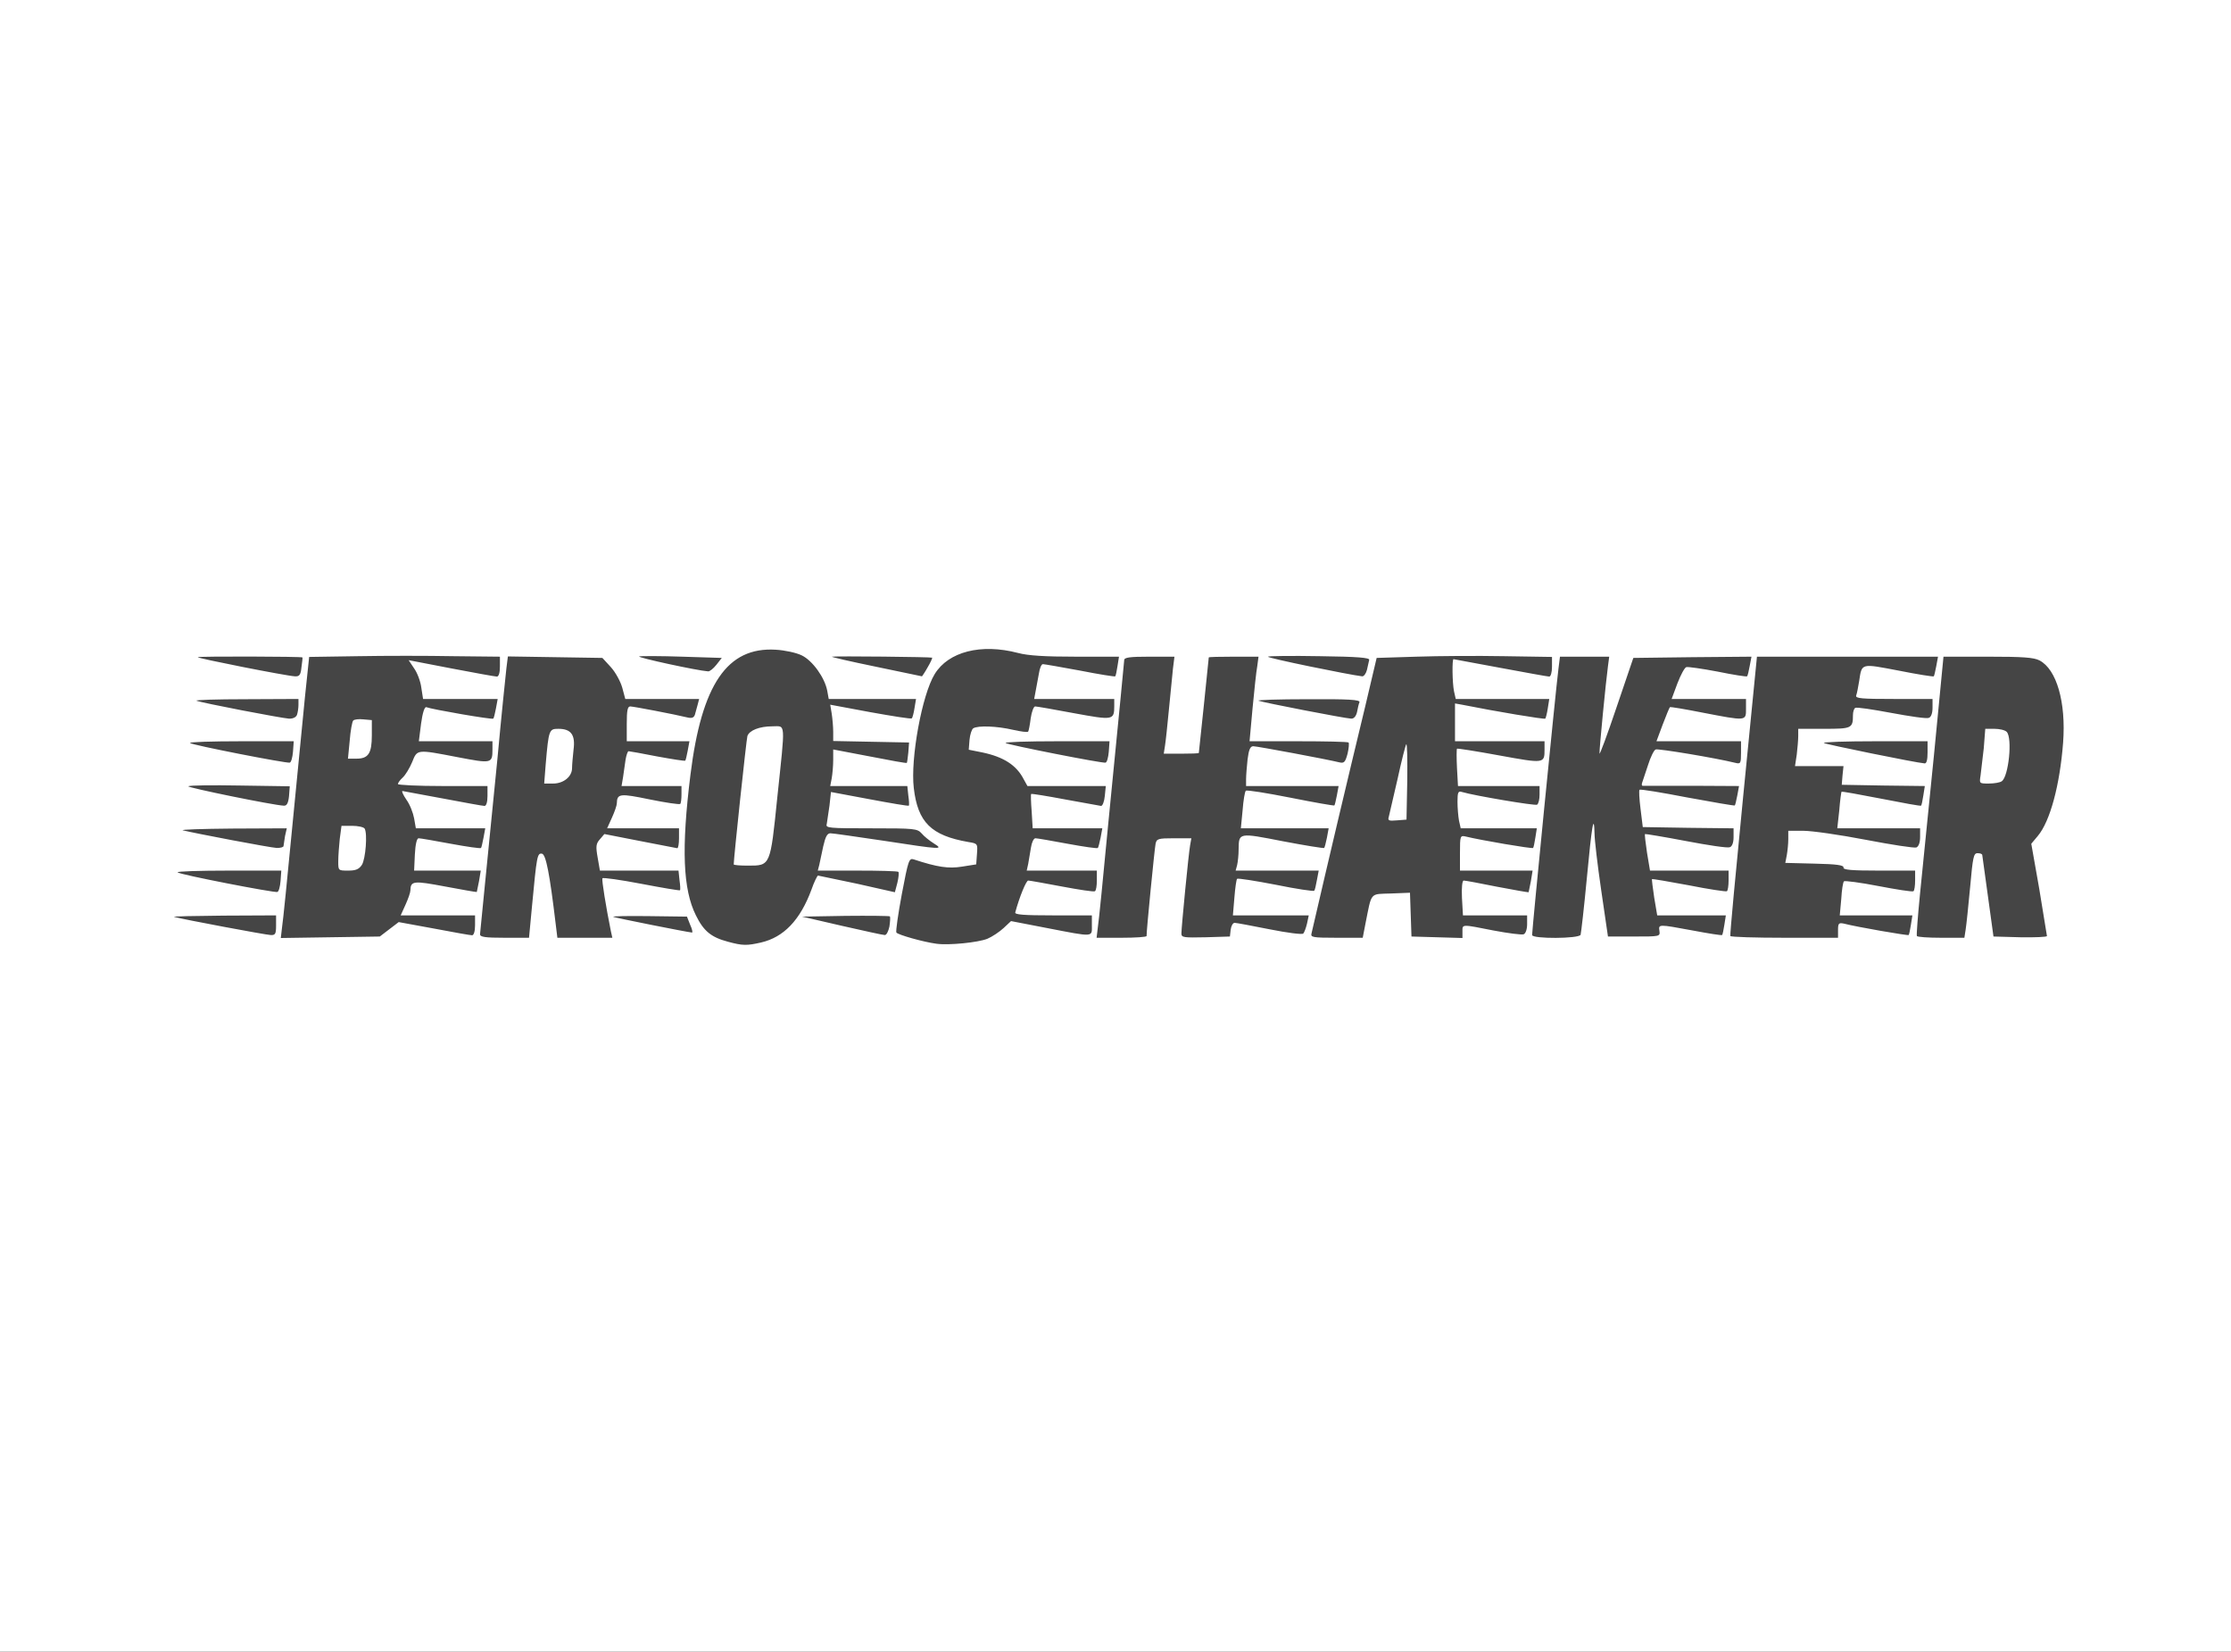
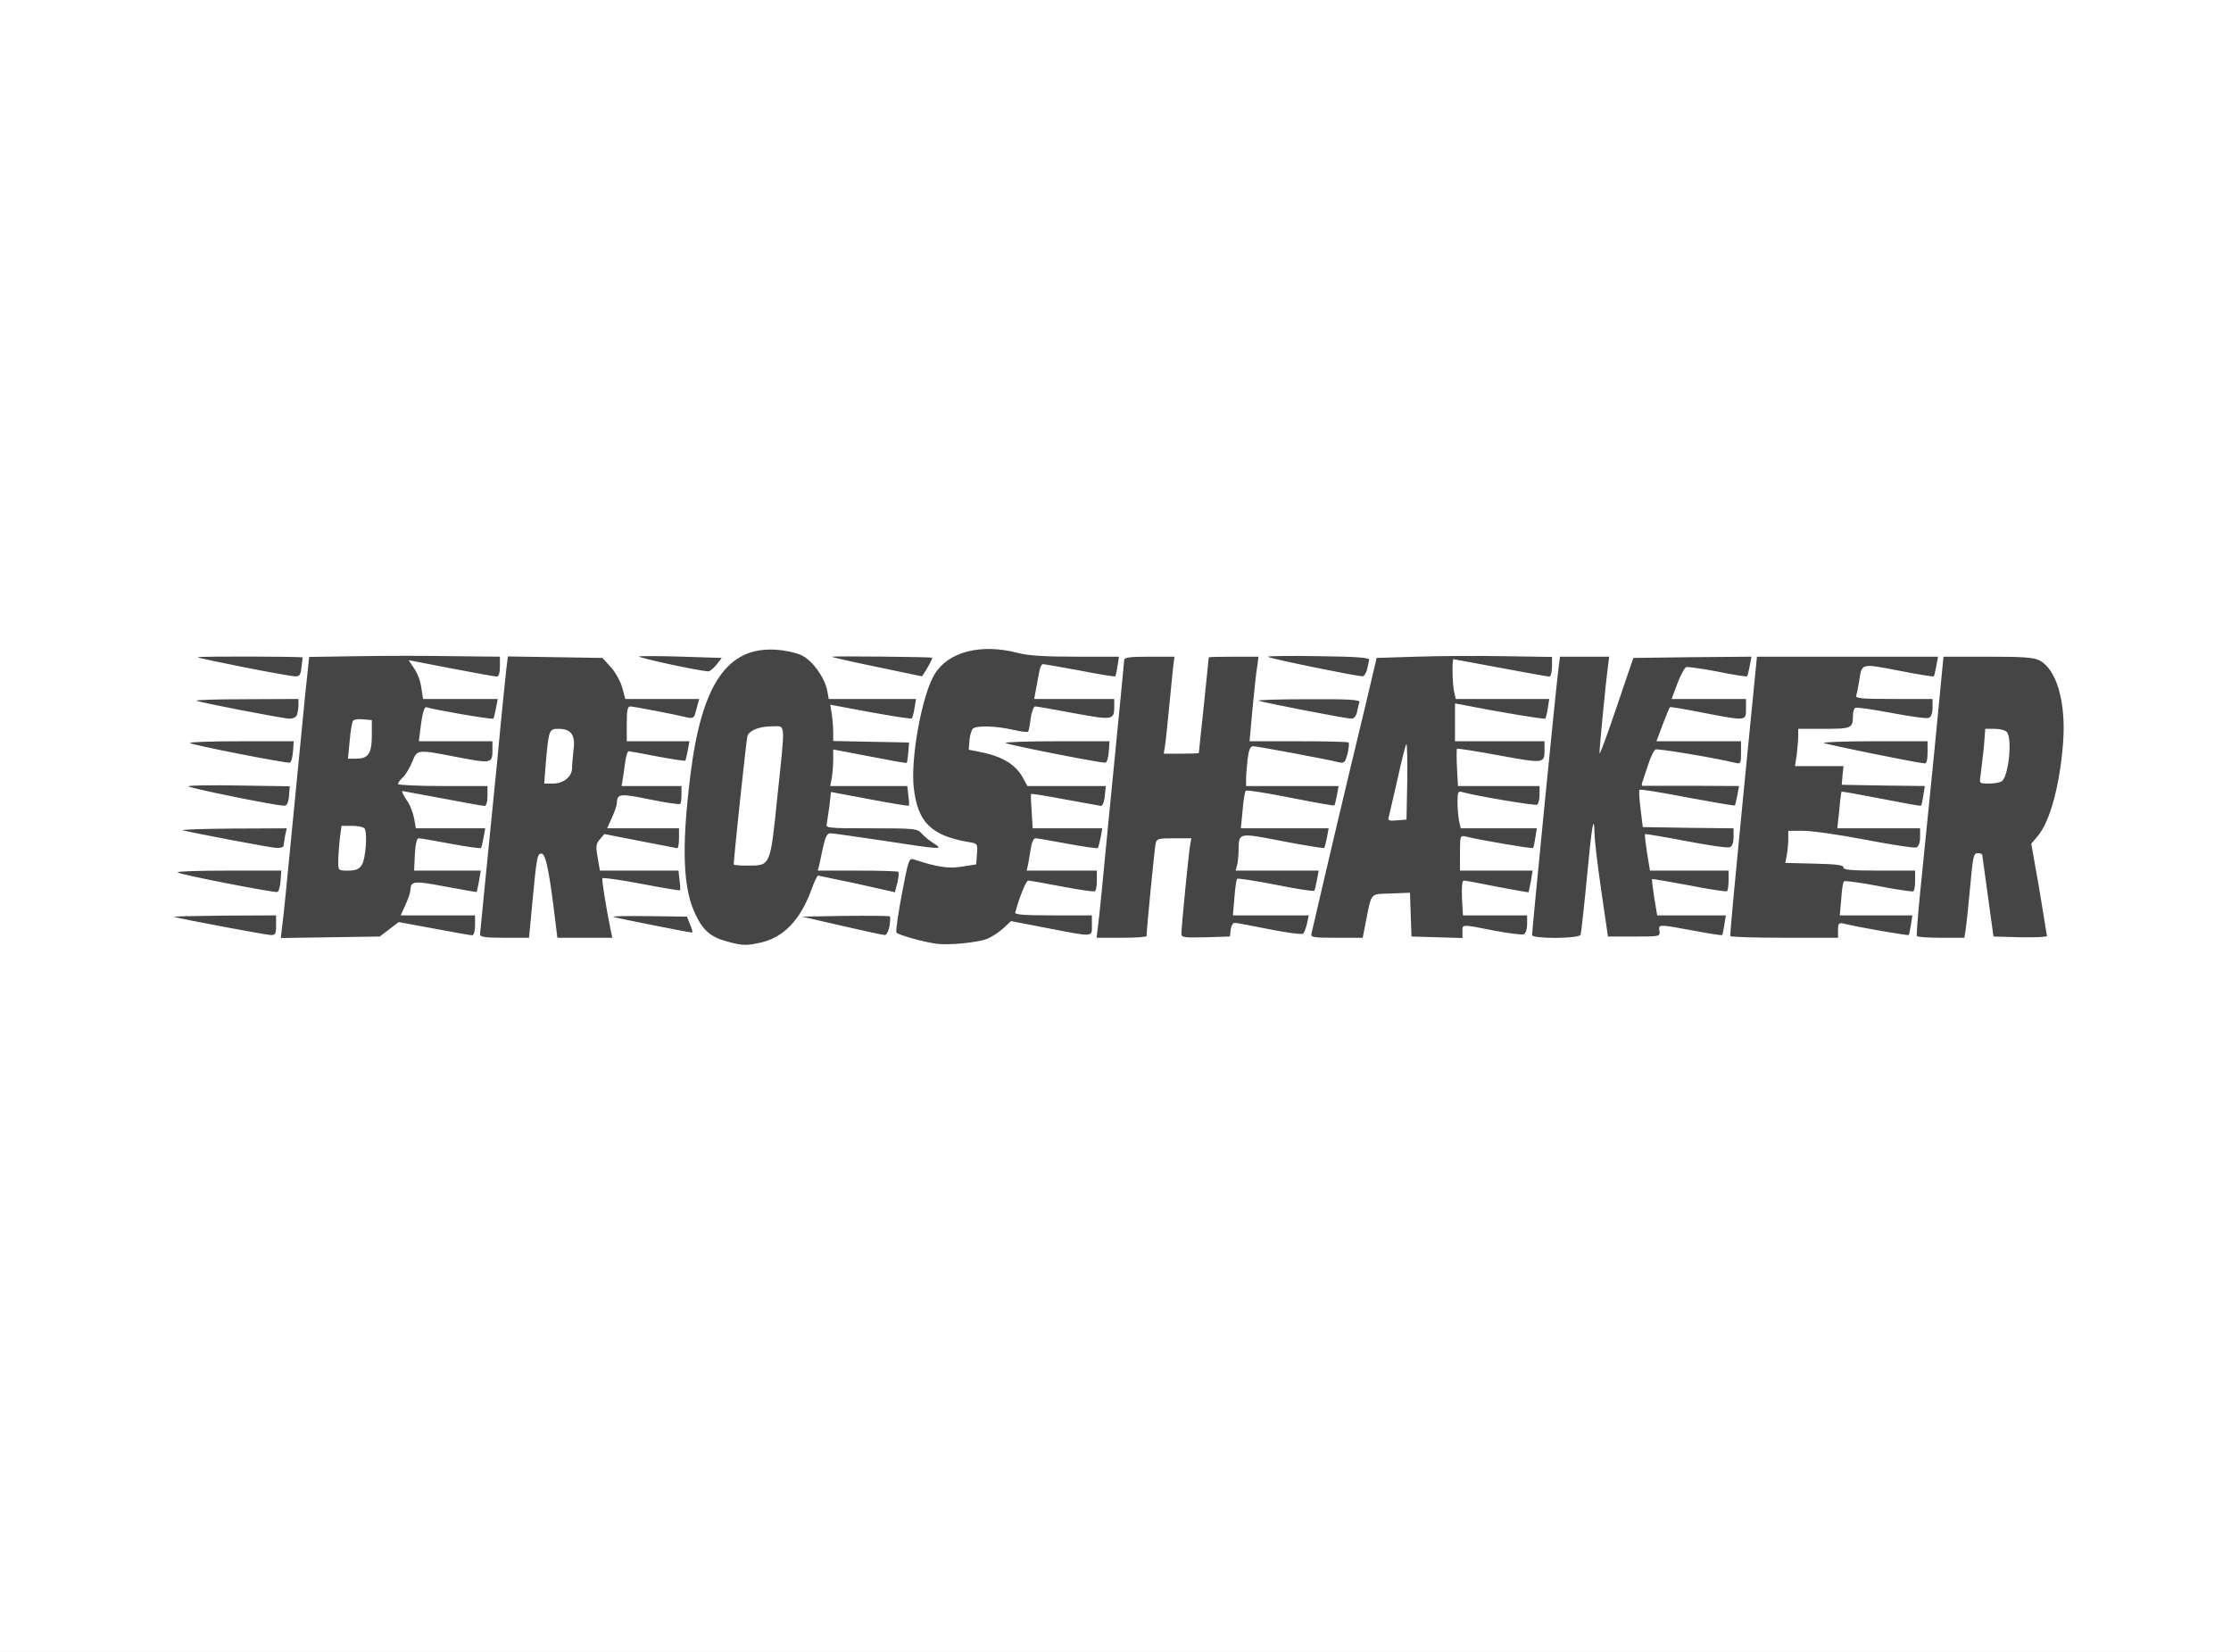
<svg xmlns="http://www.w3.org/2000/svg" version="1" width="897" height="664" viewBox="0 0 8970 6640">
-   <path d="M0 3320V0h8970v6640H0V3320z" fill="#454545" />
+   <path d="M20 20 L20 6620 8950 6620 8950 20z" fill="#454545" />
  <g fill="#fff">
    <path d="M0 3320V0h8970v6640H0V3320zm3060 469c91-21 157-90 202-211 11-32 24-58 27-58l158 33 151 34 10-38c5-21 7-41 4-44s-77-5-165-5h-159l6-23 16-75c9-39 16-52 29-52 10 0 106 14 214 30 234 36 242 36 202 11-16-10-39-28-49-40-18-20-28-21-203-21-171 0-184-1-179-17l11-74 6-55 155 29c85 16 156 28 158 26s1-21-2-41l-4-38h-310l6-31c3-17 6-50 6-74v-42l147 28c81 16 148 28 149 26 1-1 4-20 6-42l3-40-153-3-152-3v-37c0-20-3-53-6-73l-6-36 161 30c89 16 164 28 167 25s8-22 11-42l6-36h-351l-6-33c-10-53-59-121-102-142-22-11-69-21-105-23-195-12-298 139-343 503-37 296-30 461 22 565 31 63 61 88 129 106 59 16 76 16 133 3zm910-15c19-8 49-28 65-43l30-28 145 28c191 37 180 37 180-11v-40h-156c-119 0-155-3-152-12 17-63 44-128 52-128 6 0 67 11 136 24s128 22 132 19c5-2 8-22 8-44v-39h-282l6-27 11-65c3-21 11-38 18-38s65 10 129 22c65 12 120 20 122 17 2-2 7-21 11-41l7-38h-280l-4-67c-3-38-4-70-2-71 1-2 63 8 137 22l144 26c6 0 13-18 15-40l4-40h-315l-15-27c-29-57-81-90-166-108l-55-11 3-39c2-22 9-43 15-47 19-12 96-9 160 6 31 7 59 11 61 7 2-3 7-27 10-53 4-27 12-48 18-48s76 12 155 27c158 29 163 29 163-29v-28h-322l6-32 13-70c3-21 10-38 16-38s74 12 150 26c76 15 139 25 141 23s6-21 9-41l6-38h-174c-122 0-191-4-232-15-149-39-280-5-335 85-51 83-98 340-84 458 16 138 70 191 219 217 38 6 38 7 35 48l-3 42-57 9c-54 9-100 2-194-29-19-6-22 2-48 139-15 80-25 150-22 155 6 9 108 38 161 45 50 7 168-5 205-20zm-2405-38l38-29 142 26c78 15 147 27 153 27 7 0 12-16 12-40v-40h-299l19-42c11-24 20-50 20-58 1-39 12-40 140-16 69 13 126 23 127 22l9-44 7-42h-268l3-65c2-41 8-65 15-65s65 10 129 22c65 12 120 20 122 17 2-2 6-21 10-41l7-38h-279l-7-40c-4-22-17-56-31-75-13-19-20-35-16-35l162 30c85 16 161 30 168 30s12-15 12-40v-40h-180c-99 0-180-4-180-8 0-5 9-17 19-26 11-10 28-38 38-62 21-52 17-52 183-20 136 26 140 26 140-31v-33h-296l9-71c6-44 14-68 21-66 23 9 266 51 269 46 3-2 7-21 11-41l7-38h-300l-7-45c-3-25-16-60-29-78l-22-33 171 33c94 18 177 33 184 33s12-15 12-40v-40l-187-2c-104-2-276-2-384 0l-196 3-17 162-51 522c-19 198-37 379-41 403l-5 43 199-3 199-3 38-29zm574-93c19-202 21-214 40-211 16 3 31 80 55 281l7 57h221l-6-27c-20-99-37-205-34-212 2-4 72 6 156 22s154 28 156 26 1-21-2-41l-4-38h-316l-9-52c-8-45-7-56 9-74l18-21 143 28 150 29c4 0 7-18 7-40v-40h-289l19-42c11-24 20-50 20-58 1-40 12-41 133-16 64 13 119 21 122 18s5-20 5-39v-33h-241l6-35 10-70c3-19 9-35 12-35s55 9 115 21c60 11 111 19 113 17 2-1 6-20 10-40l7-38h-252v-70c0-53 3-70 14-70 12 0 175 31 233 45 15 3 23 0 27-12l11-40 6-23h-297l-12-45c-7-25-27-62-46-83l-34-37-190-3-190-3-6 48c-3 26-20 190-36 363l-50 503-20 203c0 11 21 14 99 14h98l12-127zm2471 120c-1-18 32-350 36-370 4-21 10-23 74-23h70l-5 28c-6 32-35 329-35 355 0 16 9 17 98 15l97-3 3-27c2-16 9-28 16-28s70 12 141 26c70 14 131 22 135 17 4-4 11-23 15-40l7-33h-305l6-71c3-39 8-74 11-76 3-3 73 8 156 24 83 17 152 27 154 24 3-3 7-23 11-44l7-37h-334l6-22c3-13 6-41 6-63 1-68-1-68 178-33 89 17 164 29 166 27s7-21 11-41l7-38h-353l7-72c3-40 9-76 13-79 3-4 84 9 180 28 95 19 175 33 176 31 2-2 6-20 10-40l7-38h-372v-27c0-16 3-52 6-80 5-40 11-53 23-53 15 0 294 52 347 65 18 4 23-1 32-35 5-21 7-42 4-45s-94-5-202-5h-196l12-132c7-73 15-150 19-170l5-38h-100c-55 0-100 1-100 3a62561 62561 0 0 1-40 384c0 2-32 3-70 3h-71l5-32c3-18 10-85 16-148l16-162 6-48h-101c-79 0-101 3-101 14l-15 157-50 509c-19 201-37 384-41 408l-5 42h100c56 0 101-3 101-7zm880-50c26-129 16-118 103-121l76-3 3 88 3 88 103 3 102 3v-26c0-30-6-30 126-4 58 11 113 18 120 15 8-3 14-20 14-41v-35h-258l-4-70c-2-42 1-70 7-70s66 11 135 25c68 13 125 23 126 22l9-44 7-43h-292v-71c0-69 1-71 23-66 61 15 267 50 271 46 2-2 6-21 9-41l6-38h-306l-7-31c-3-17-6-51-6-76 0-38 3-44 18-39 51 15 294 56 302 51 6-4 10-22 10-41v-34h-328l-4-72c-2-40-2-75 0-78 1-2 78 10 170 27 181 33 182 33 182-24v-33h-360v-152l28 5c135 27 332 60 335 56 2-2 7-21 10-41l6-38h-376l-7-31c-7-35-8-129-2-129l189 35c102 19 190 35 196 35s11-17 11-40v-39l-192-3c-106-2-265-1-353 2l-160 5-46 195a94690 94690 0 0 0-216 913c-4 15 5 17 101 17h105l11-57zm865 45c2-7 14-110 25-227 20-213 29-265 31-180 0 24 12 127 27 229l27 185h105c103 0 105 0 102-22-4-28-6-28 135-2 63 12 115 20 117 18s6-21 9-41l6-38h-276l-12-71c-6-40-10-73-9-75 2-1 68 10 148 25 80 16 148 26 153 24 4-2 7-22 7-44v-39h-316l-12-72c-6-40-10-74-8-75 1-1 75 11 164 28s168 29 177 25c9-3 15-18 15-40v-36l-182-2-183-3-9-73c-5-40-7-75-4-77 3-3 89 11 192 31 104 19 189 34 191 32s6-20 10-40l7-38-188-1h-198c-5 1-6-4-4-11l24-72c10-32 24-61 31-63 11-4 240 34 321 54 20 5 22 2 22-41v-46h-340l25-67c14-37 27-68 29-70s61 8 132 22c176 34 174 34 174-15v-40h-299l23-62c13-34 29-64 36-66 6-2 63 6 126 18 63 13 116 21 118 19 3-2 7-21 11-42l7-37-237 2-238 3-68 200c-37 110-68 193-68 184-1-18 26-293 34-351l5-38h-198l-6 48c-12 95-106 1049-106 1071 0 16 189 15 195-1zm1035-19c0-27 3-30 23-26 54 14 258 49 261 46 2-2 6-21 9-41l6-38h-292l6-66c2-36 7-68 11-71 3-3 66 5 138 19 73 14 136 24 141 21 4-2 7-22 7-44v-39h-145c-111 0-144-3-143-12 2-10-27-14-116-16l-118-3 6-31c3-17 6-46 6-64v-34h61c34 0 146 16 250 36s195 34 204 31c9-4 15-19 15-42v-35h-333l8-72c3-40 8-74 9-75 1-2 73 11 160 28 86 17 158 30 160 28s6-21 9-41l6-38-167-2-167-3 3-37 4-38h-195l7-46c3-26 6-60 6-75v-29h104c111 0 116-2 116-55 0-13 4-26 9-29 5-4 70 6 145 20s142 24 151 20c9-3 15-18 15-41v-35h-156c-128 0-155-2-151-14 3-7 8-34 12-58 11-73 6-71 159-42 75 15 138 25 141 23 2-2 6-21 10-41l7-38h-728l-55 558c-30 306-54 560-52 565 2 4 101 7 219 7h214v-31zm513-1c3-18 11-95 18-170 11-123 14-138 30-138 11 0 19 3 19 8l23 167 22 160 108 3c59 1 107-1 107-5l-31-190-32-181 26-31c50-59 89-206 102-376 12-162-26-294-95-330-23-12-68-15-207-15h-179l-38 393-56 557c-9 91-15 168-13 173 2 4 46 7 97 7h94l5-32zm-6793-18v-40l-212 1c-117 1-206 3-198 5 35 10 367 72 388 73 19 1 22-4 22-39zm2466 5c3-20 4-38 2-41-3-2-83-3-179-2l-174 3 160 37c88 20 165 37 172 37 7 1 15-15 19-34zm-801-7l-13-33-154-2c-84-1-148 0-142 3 9 4 289 60 316 63 4 1 1-14-7-31zm-1647-176l3-42H919c-117 0-209 3-205 7 8 9 385 82 401 79 6-2 11-21 13-44zm12-141l6-40 7-31-219 1c-121 1-210 4-199 7 48 12 353 70 378 71 15 0 27-3 27-8zm22-200l3-40-200-3c-110-2-203-1-208 3-6 5 341 76 384 78 12 1 18-10 21-38zm16-179l3-42H969c-117 0-209 3-205 7 7 8 386 82 401 79 6-2 11-21 13-44zm3280 0l3-42h-212c-117 0-209 3-206 7 8 7 387 82 402 79 6-2 11-21 13-44zm3292 3v-45h-212c-116 0-208 3-205 7 6 5 368 79 405 82 8 1 12-14 12-44zm-6556-151c3-9 6-27 6-40v-24l-212 1c-117 0-206 3-198 6 22 9 341 70 371 72 16 1 29-5 33-15zm4262-11c3-16 7-34 10-40 3-10-43-13-209-12-117 0-205 3-197 6 17 7 347 71 372 72 11 1 20-9 24-26zm-4244-180c3-21 5-39 4-40-3-4-417-5-421-1s354 75 391 77c18 1 23-6 26-36zm2517 1c12-20 20-38 19-40-3-3-386-7-403-4-5 1 73 19 175 40l187 39s11-15 22-35zm1767 9l9-40c3-9-47-13-198-15-111-2-205-1-209 2-6 5 327 73 379 79 7 0 15-11 19-26zm-2616-20l22-28-159-5c-87-3-165-3-173-1-11 4 233 57 277 60 6 1 21-11 33-26z" />
    <path d="M2950 3475c0-24 51-504 55-516 8-23 49-39 100-39 55 0 53-26 20 288-28 274-27 272-117 272-32 0-58-2-58-5zM1360 3463c0-21 3-62 6-90l7-53h43c23 0 46 5 50 11 12 20 4 122-11 146-12 18-25 23-55 23-40 0-40 0-40-37zM1406 2978c3-40 10-77 14-81 4-5 23-7 41-5l34 3v61c0 73-14 94-62 94h-34l7-72zM2194 3073c12-140 14-143 51-143 51 0 69 24 61 84-3 28-6 61-6 74 0 34-34 62-76 62h-36l6-77zM5584 3283l35-151c16-74 32-136 35-140 4-3 5 64 4 149l-3 154-38 3c-34 3-38 1-33-15zM7963 3118l13-110 6-78h37c20 0 42 5 49 12 24 24 8 181-20 199-7 5-30 9-52 9-38 0-38 0-33-32z" />
  </g>
</svg>
